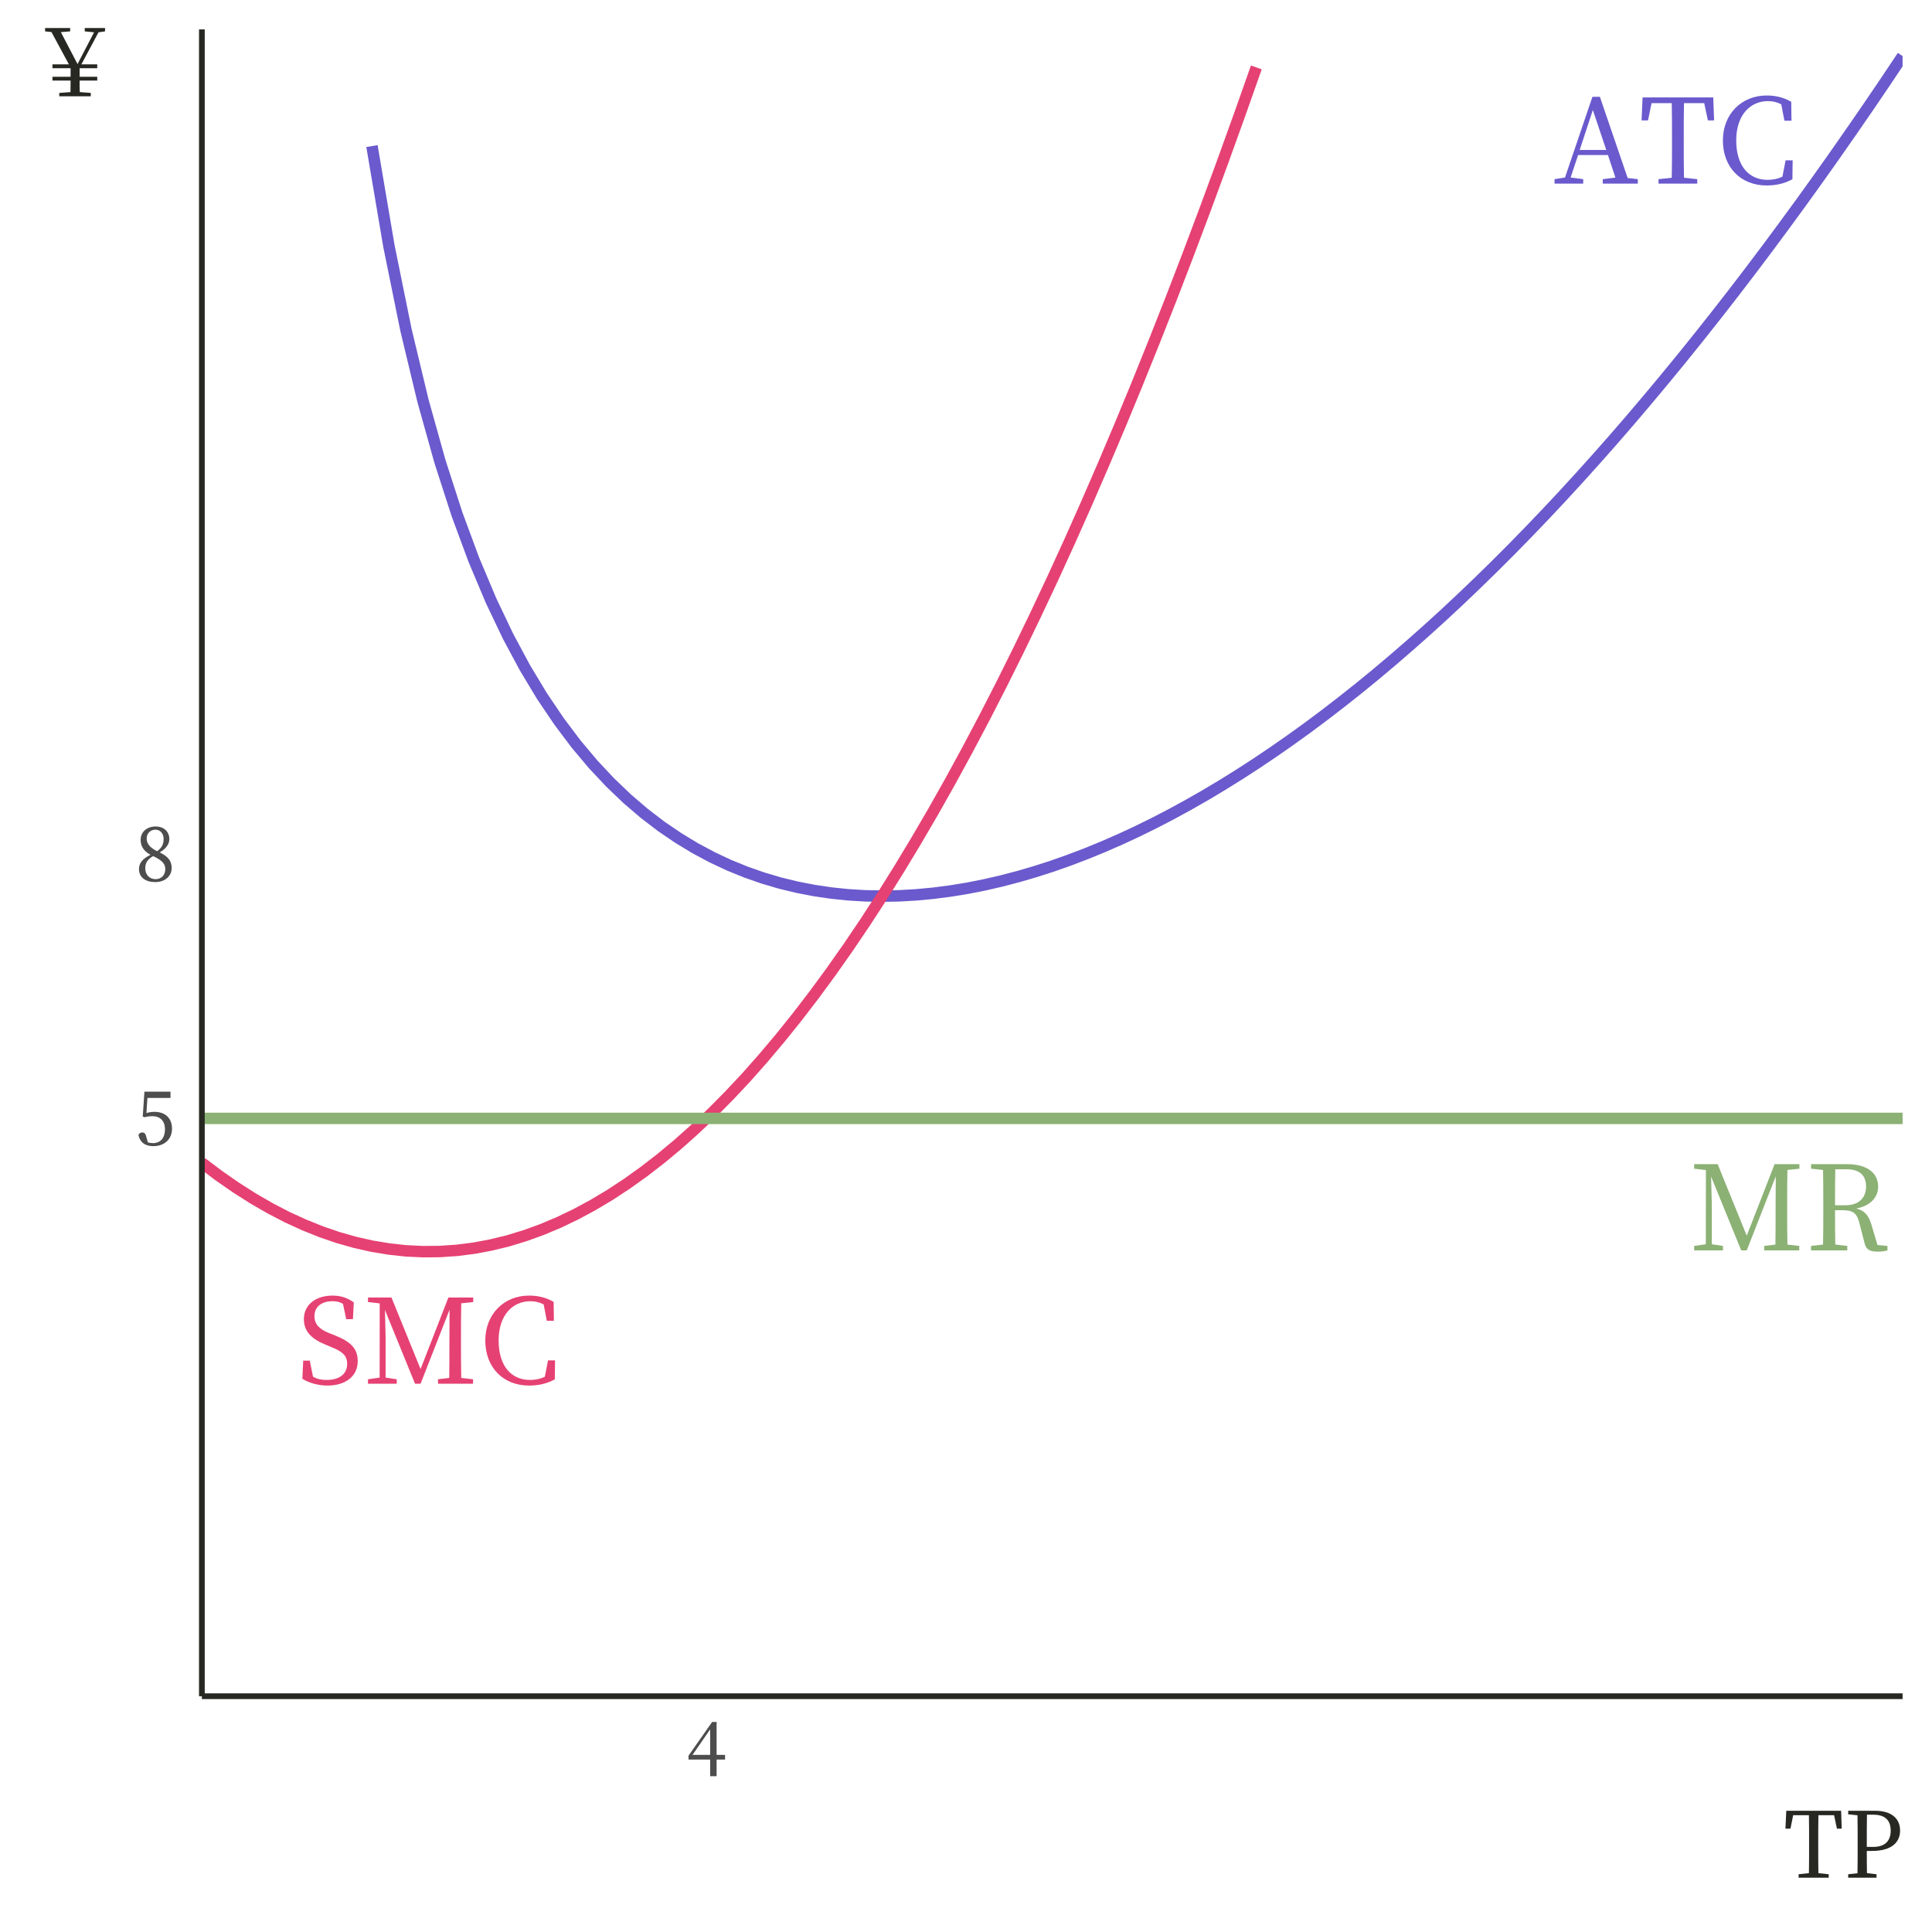
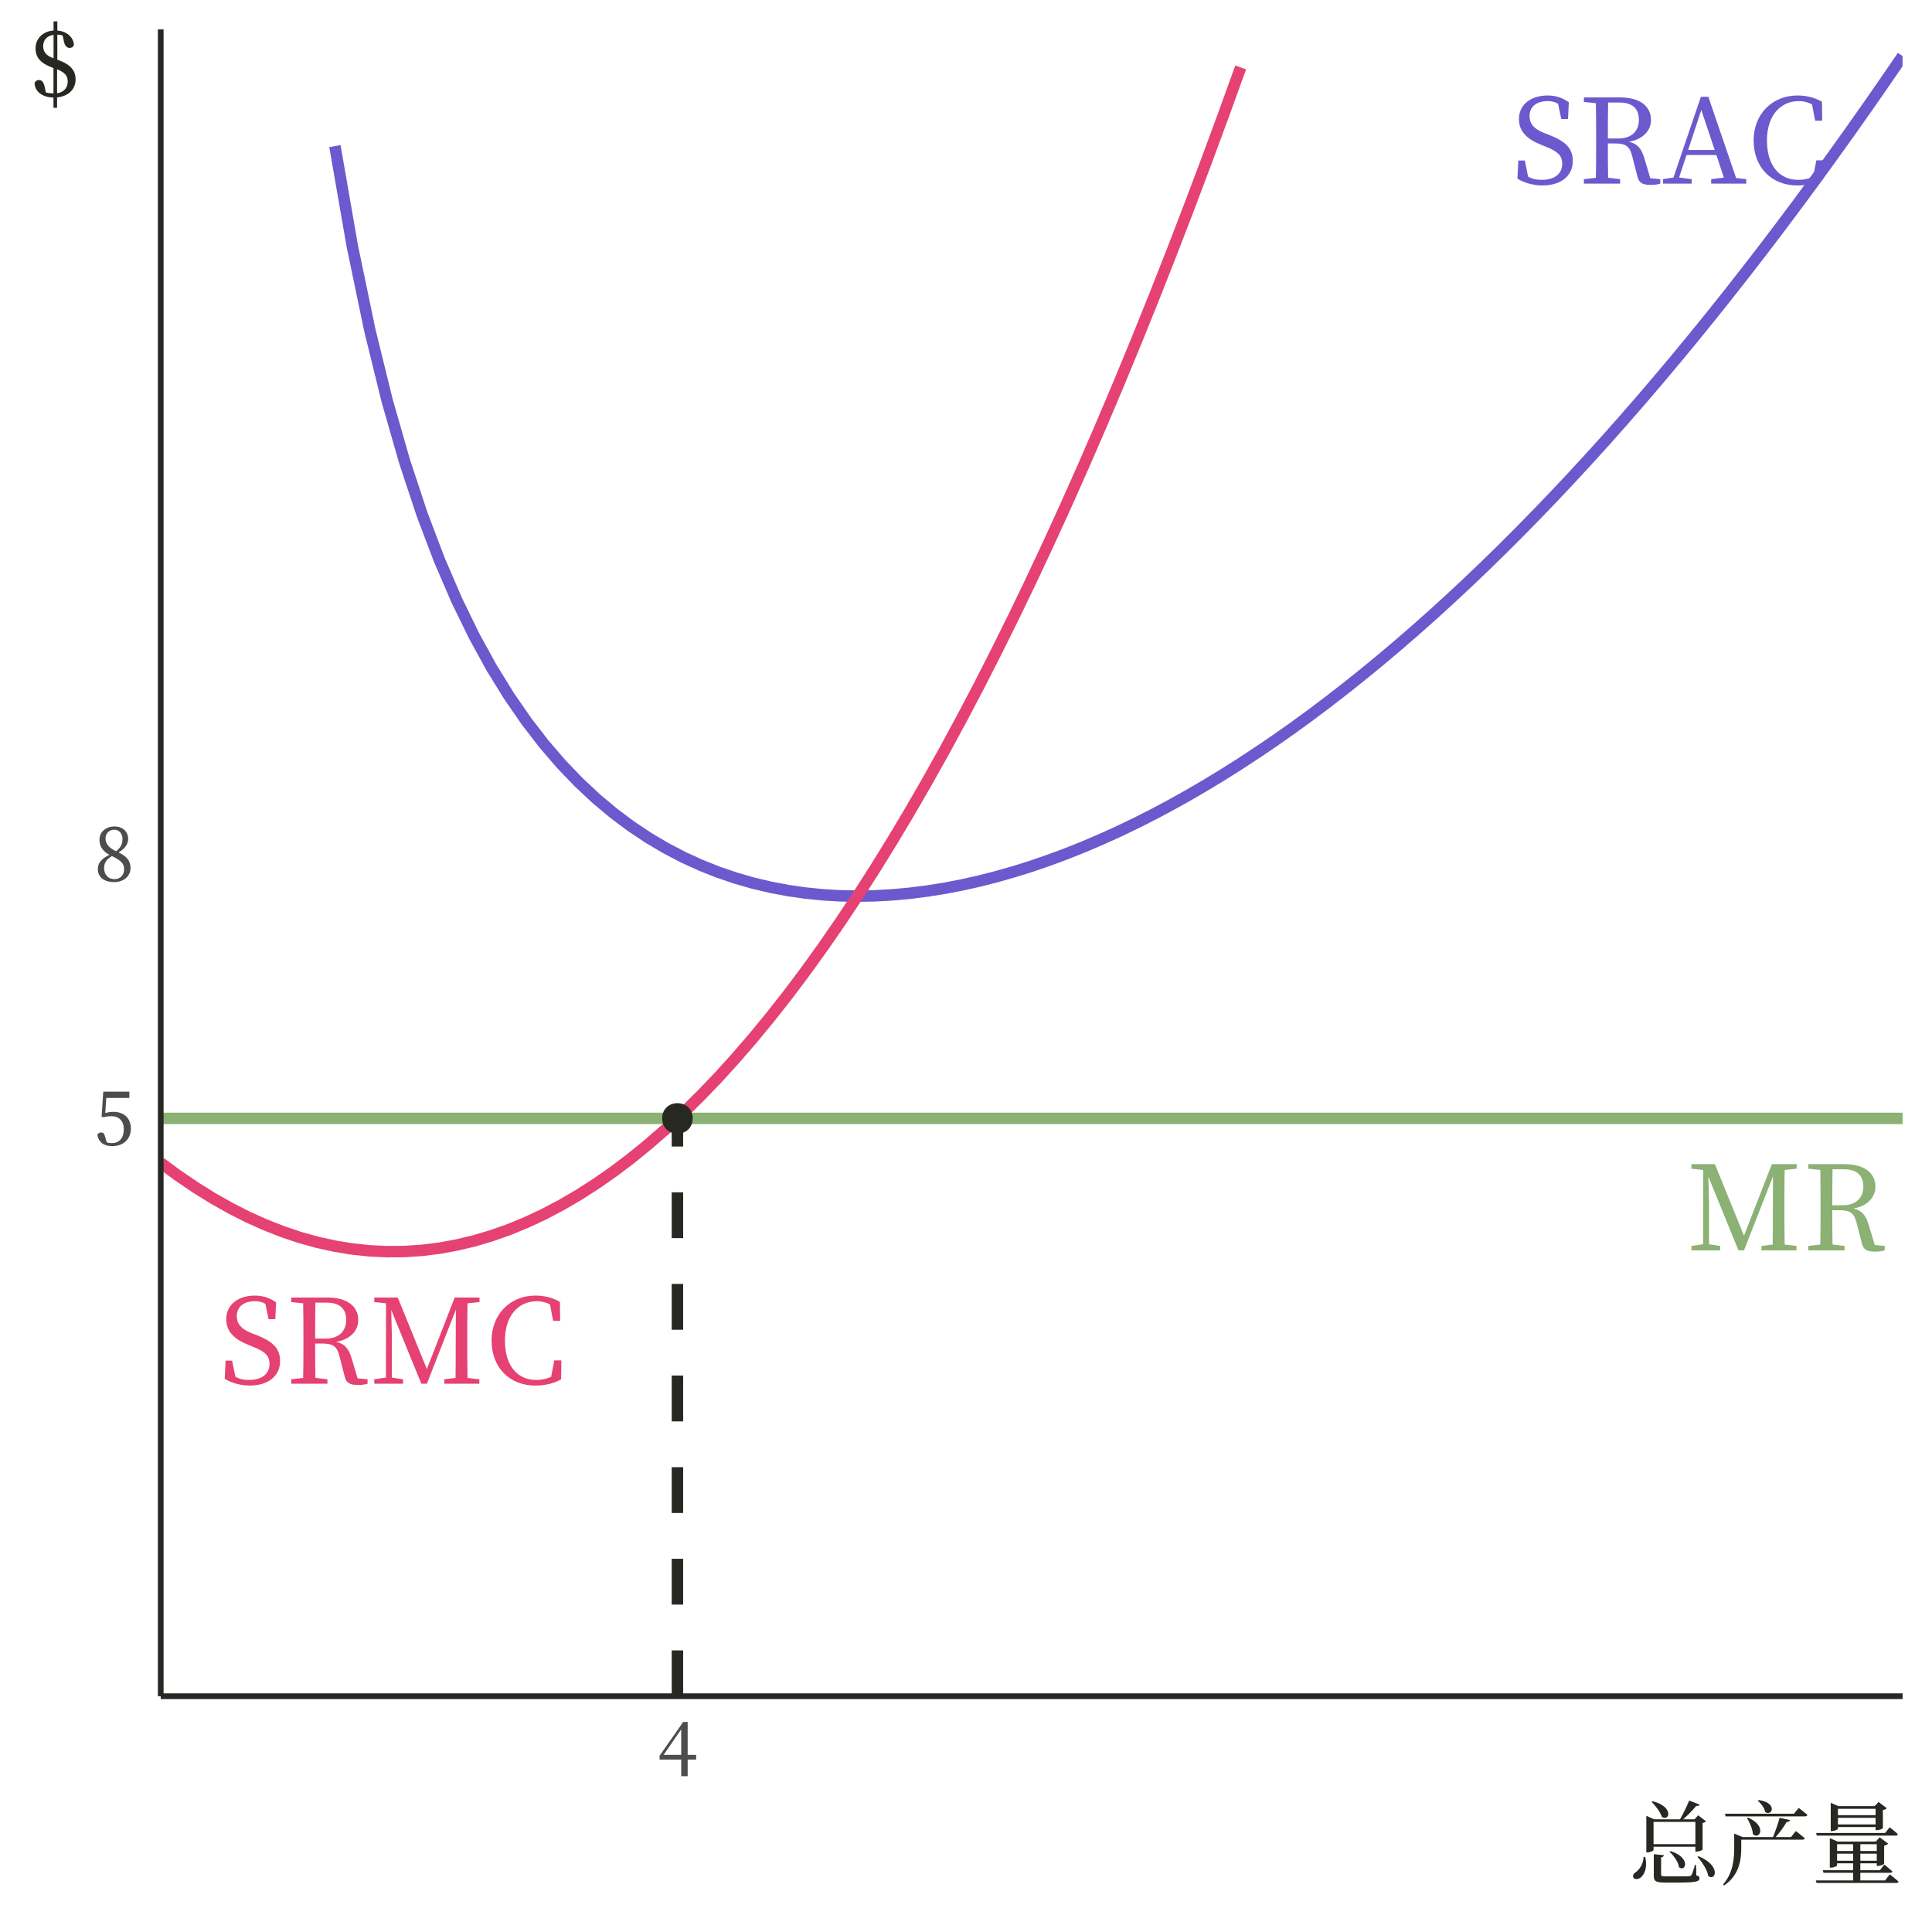
<svg xmlns="http://www.w3.org/2000/svg" xmlns:xlink="http://www.w3.org/1999/xlink" width="360pt" height="360pt" viewBox="0 0 360 360" version="1.1">
  <defs>
    <g>
      <symbol overflow="visible" id="glyph0-0">
        <path style="stroke:none;" d="M 2.188 2.625 L 19.719 2.625 L 19.719 -19.281 L 2.188 -19.281 Z M 10.953 -9.219 L 3.984 -18.188 L 17.922 -18.188 Z M 11.656 -8.328 L 18.625 -17.281 L 18.625 0.641 Z M 3.984 1.531 L 10.953 -7.422 L 17.922 1.531 Z M 3.281 -17.281 L 10.25 -8.328 L 3.281 0.641 Z M 3.281 -17.281 " />
      </symbol>
      <symbol overflow="visible" id="glyph0-1">
+         <path style="stroke:none;" d="M 6 -9.438 C 4.266 -10.125 3.281 -11.047 3.281 -12.578 C 3.281 -14.422 4.703 -15.375 6.641 -15.375 C 7.375 -15.375 7.969 -15.25 8.594 -14.891 L 9.203 -12.031 L 10.453 -12.031 L 10.609 -15.156 C 9.547 -15.922 8.281 -16.422 6.656 -16.422 C 3.641 -16.422 1.312 -14.812 1.312 -12.031 C 1.312 -9.609 2.953 -8.234 5.453 -7.234 L 6.359 -6.859 C 8.5 -6 9.375 -5.25 9.375 -3.703 C 9.375 -1.75 7.859 -0.703 5.547 -0.703 C 4.516 -0.703 3.797 -0.875 3.016 -1.297 L 2.406 -4.297 L 1.188 -4.297 L 1.031 -0.922 C 2.125 -0.219 3.875 0.344 5.703 0.344 C 9.031 0.344 11.344 -1.359 11.344 -4.203 C 11.344 -6.469 10.172 -7.797 6.969 -9.062 Z M 6 -9.438 " />
+       </symbol>
+       <symbol overflow="visible" id="glyph0-2">
+         <path style="stroke:none;" d="M 5.547 -8.406 C 5.547 -10.891 5.547 -12.984 5.594 -15.109 L 7.672 -15.109 C 10.188 -15.109 11.328 -13.938 11.328 -11.875 C 11.328 -9.875 10.062 -8.406 7.484 -8.406 Z M 13.453 -1 L 12.328 -4.781 C 11.781 -6.609 10.969 -7.469 9.469 -7.797 C 12.203 -8.281 13.578 -9.969 13.578 -11.844 C 13.578 -14.5 11.438 -16.062 7.797 -16.062 L 1.078 -16.062 L 1.078 -15.219 L 3.312 -14.984 C 3.359 -12.875 3.359 -10.75 3.359 -8.609 L 3.359 -7.422 C 3.359 -5.281 3.359 -3.172 3.312 -1.078 L 1.078 -0.828 L 1.078 0 L 7.828 0 L 7.828 -0.828 L 5.594 -1.094 C 5.547 -3.156 5.547 -5.25 5.547 -7.484 L 6.812 -7.484 C 8.812 -7.484 9.594 -7.047 10.078 -5.109 L 11.062 -1.297 C 11.328 -0.172 12 0.234 13.5 0.234 C 14.234 0.234 14.859 0.156 15.312 0 L 15.312 -0.828 Z M 13.453 -1 " />
+       </symbol>
+       <symbol overflow="visible" id="glyph0-3">
        <path style="stroke:none;" d="M 4.859 -6.266 L 7.312 -13.719 L 9.812 -6.266 Z M 13.797 -1.047 L 8.625 -16.172 L 7.234 -16.172 L 2.125 -1.141 L 0.172 -0.828 L 0.172 0 L 5.516 0 L 5.516 -0.828 L 3.172 -1.141 L 4.562 -5.328 L 10.125 -5.328 L 11.516 -1.125 L 9.156 -0.828 L 9.156 0 L 15.688 0 L 15.688 -0.828 Z M 13.797 -1.047 " />
      </symbol>
-       <symbol overflow="visible" id="glyph0-2">
-         <path style="stroke:none;" d="M 12.156 -15 L 12.844 -11.781 L 14 -11.781 L 13.844 -16.062 L 0.672 -16.062 L 0.484 -11.781 L 1.688 -11.781 L 2.344 -15 L 6.109 -15 C 6.156 -12.906 6.156 -10.75 6.156 -8.609 L 6.156 -7.422 C 6.156 -5.281 6.156 -3.172 6.109 -1.094 L 3.641 -0.828 L 3.641 0 L 10.859 0 L 10.859 -0.828 L 8.391 -1.094 C 8.344 -3.203 8.344 -5.328 8.344 -7.422 L 8.344 -8.609 C 8.344 -10.75 8.344 -12.906 8.391 -15 Z M 12.156 -15 " />
-       </symbol>
-       <symbol overflow="visible" id="glyph0-3">
+       <symbol overflow="visible" id="glyph0-4">
        <path style="stroke:none;" d="M 12.844 -4.344 L 12.25 -1.297 C 11.328 -0.859 10.391 -0.703 9.484 -0.703 C 6.047 -0.703 3.641 -3.234 3.641 -8.047 C 3.641 -12.812 6.266 -15.375 9.578 -15.375 C 10.391 -15.375 11.188 -15.203 12.031 -14.781 L 12.625 -11.719 L 13.938 -11.719 L 13.891 -15.25 C 12.312 -16.172 10.688 -16.422 9.312 -16.422 C 4.625 -16.422 1.156 -12.953 1.156 -8.047 C 1.156 -3.047 4.469 0.344 9.312 0.344 C 11.016 0.344 12.625 0 14.109 -0.812 L 14.156 -4.344 Z M 12.844 -4.344 " />
-       </symbol>
-       <symbol overflow="visible" id="glyph0-4">
-         <path style="stroke:none;" d="M 6 -9.438 C 4.266 -10.125 3.281 -11.047 3.281 -12.578 C 3.281 -14.422 4.703 -15.375 6.641 -15.375 C 7.375 -15.375 7.969 -15.25 8.594 -14.891 L 9.203 -12.031 L 10.453 -12.031 L 10.609 -15.156 C 9.547 -15.922 8.281 -16.422 6.656 -16.422 C 3.641 -16.422 1.312 -14.812 1.312 -12.031 C 1.312 -9.609 2.953 -8.234 5.453 -7.234 L 6.359 -6.859 C 8.5 -6 9.375 -5.25 9.375 -3.703 C 9.375 -1.75 7.859 -0.703 5.547 -0.703 C 4.516 -0.703 3.797 -0.875 3.016 -1.297 L 2.406 -4.297 L 1.188 -4.297 L 1.031 -0.922 C 2.125 -0.219 3.875 0.344 5.703 0.344 C 9.031 0.344 11.344 -1.359 11.344 -4.203 C 11.344 -6.469 10.172 -7.797 6.969 -9.062 Z M 6 -9.438 " />
      </symbol>
      <symbol overflow="visible" id="glyph0-5">
        <path style="stroke:none;" d="M 20.531 -15.219 L 20.531 -16.062 L 15.906 -16.062 L 10.719 -2.734 L 5.297 -16.062 L 0.922 -16.062 L 0.922 -15.219 L 3.109 -14.969 L 3.094 -1.141 L 0.922 -0.828 L 0.922 0 L 6.281 0 L 6.281 -0.828 L 4.203 -1.141 L 4.203 -8.734 C 4.203 -8.844 4.125 -11.656 4.078 -13.75 L 9.688 0 L 10.719 0 L 16.125 -13.797 L 16.094 -7.359 C 16.094 -5.25 16.094 -3.156 16.062 -1.078 L 13.969 -0.828 L 13.969 0 L 20.5 0 L 20.5 -0.828 L 18.297 -1.078 C 18.25 -3.203 18.25 -5.328 18.25 -7.422 L 18.25 -8.609 C 18.25 -10.75 18.25 -12.906 18.297 -14.984 Z M 20.531 -15.219 " />
-       </symbol>
-       <symbol overflow="visible" id="glyph0-6">
-         <path style="stroke:none;" d="M 5.547 -8.406 C 5.547 -10.891 5.547 -12.984 5.594 -15.109 L 7.672 -15.109 C 10.188 -15.109 11.328 -13.938 11.328 -11.875 C 11.328 -9.875 10.062 -8.406 7.484 -8.406 Z M 13.453 -1 L 12.328 -4.781 C 11.781 -6.609 10.969 -7.469 9.469 -7.797 C 12.203 -8.281 13.578 -9.969 13.578 -11.844 C 13.578 -14.5 11.438 -16.062 7.797 -16.062 L 1.078 -16.062 L 1.078 -15.219 L 3.312 -14.984 C 3.359 -12.875 3.359 -10.75 3.359 -8.609 L 3.359 -7.422 C 3.359 -5.281 3.359 -3.172 3.312 -1.078 L 1.078 -0.828 L 1.078 0 L 7.828 0 L 7.828 -0.828 L 5.594 -1.094 C 5.547 -3.156 5.547 -5.25 5.547 -7.484 L 6.812 -7.484 C 8.812 -7.484 9.594 -7.047 10.078 -5.109 L 11.062 -1.297 C 11.328 -0.172 12 0.234 13.5 0.234 C 14.234 0.234 14.859 0.156 15.312 0 L 15.312 -0.828 Z M 13.453 -1 " />
      </symbol>
      <symbol overflow="visible" id="glyph1-0">
        <path style="stroke:none;" d="M 1.359 1.625 L 12.234 1.625 L 12.234 -11.969 L 1.359 -11.969 Z M 6.797 -5.719 L 2.469 -11.281 L 11.125 -11.281 Z M 7.234 -5.172 L 11.547 -10.719 L 11.547 0.391 Z M 2.469 0.953 L 6.797 -4.609 L 11.125 0.953 Z M 2.031 -10.719 L 6.359 -5.172 L 2.031 0.391 Z M 2.031 -10.719 " />
      </symbol>
      <symbol overflow="visible" id="glyph1-1">
        <path style="stroke:none;" d="M 2.25 -8.797 L 6.547 -8.797 L 6.547 -9.969 L 1.688 -9.969 L 1.375 -5.312 L 1.75 -5.203 C 2.234 -5.344 2.719 -5.391 3.188 -5.391 C 4.609 -5.391 5.516 -4.531 5.516 -2.953 C 5.516 -1.391 4.719 -0.375 3.266 -0.375 C 2.938 -0.375 2.641 -0.422 2.328 -0.516 L 2.078 -1.406 C 1.906 -2.141 1.719 -2.359 1.281 -2.359 C 0.953 -2.359 0.688 -2.188 0.578 -1.875 C 0.875 -0.5 1.828 0.188 3.344 0.188 C 5.453 0.188 6.828 -1.125 6.828 -3.078 C 6.828 -5.078 5.5 -6.203 3.578 -6.203 C 3.031 -6.203 2.562 -6.125 2.062 -5.984 Z M 2.25 -8.797 " />
      </symbol>
      <symbol overflow="visible" id="glyph1-2">
        <path style="stroke:none;" d="M 3.766 -0.359 C 2.625 -0.359 1.844 -1.188 1.844 -2.391 C 1.844 -3.438 2.312 -4.047 3.297 -4.656 C 5.047 -3.844 5.578 -3.172 5.578 -2.25 C 5.578 -1.125 4.859 -0.359 3.766 -0.359 Z M 2.109 -7.969 C 2.109 -8.953 2.875 -9.578 3.734 -9.578 C 4.703 -9.578 5.266 -8.766 5.266 -7.875 C 5.266 -6.875 4.953 -6.234 4.062 -5.562 C 2.5 -6.328 2.109 -7.125 2.109 -7.969 Z M 4.531 -5.344 C 5.906 -6.125 6.328 -7.062 6.328 -7.844 C 6.328 -9.188 5.344 -10.172 3.766 -10.172 C 2.219 -10.172 0.984 -9.219 0.984 -7.688 C 0.984 -6.531 1.516 -5.609 2.828 -4.891 C 1.406 -4.219 0.672 -3.391 0.672 -2.25 C 0.672 -0.672 1.906 0.188 3.719 0.188 C 5.484 0.188 6.766 -0.891 6.766 -2.453 C 6.766 -3.781 6.062 -4.594 4.531 -5.344 Z M 4.531 -5.344 " />
      </symbol>
      <symbol overflow="visible" id="glyph1-3">
        <path style="stroke:none;" d="M 1.156 -3.969 L 4.438 -8.719 L 4.438 -3.969 Z M 7.219 -3.969 L 5.641 -3.969 L 5.641 -10.109 L 4.812 -10.109 L 0.406 -3.812 L 0.406 -3.094 L 4.438 -3.094 L 4.438 0 L 5.641 0 L 5.641 -3.094 L 7.219 -3.094 Z M 7.219 -3.969 " />
      </symbol>
      <symbol overflow="visible" id="glyph2-0">
        <path style="stroke:none;" d="M 1.703 2.047 L 15.297 2.047 L 15.297 -14.953 L 1.703 -14.953 Z M 8.5 -7.156 L 3.094 -14.109 L 13.906 -14.109 Z M 9.047 -6.453 L 14.453 -13.406 L 14.453 0.5 Z M 3.094 1.188 L 8.5 -5.766 L 13.906 1.188 Z M 2.547 -13.406 L 7.953 -6.453 L 2.547 0.5 Z M 2.547 -13.406 " />
      </symbol>
      <symbol overflow="visible" id="glyph2-1">
-         <path style="stroke:none;" d="M 9.438 -11.641 L 9.969 -9.141 L 10.859 -9.141 L 10.75 -12.469 L 0.531 -12.469 L 0.375 -9.141 L 1.312 -9.141 L 1.812 -11.641 L 4.75 -11.641 C 4.781 -10.016 4.781 -8.344 4.781 -6.688 L 4.781 -5.766 C 4.781 -4.094 4.781 -2.469 4.75 -0.844 L 2.828 -0.641 L 2.828 0 L 8.438 0 L 8.438 -0.641 L 6.516 -0.844 C 6.484 -2.484 6.484 -4.125 6.484 -5.766 L 6.484 -6.688 C 6.484 -8.344 6.484 -10.016 6.516 -11.641 Z M 9.438 -11.641 " />
+         <path style="stroke:none;" d="M 4.234 -14.125 C 4.969 -13.406 5.859 -12.234 6.141 -11.328 C 7.516 -10.406 8.531 -13.172 4.406 -14.25 Z M 2.734 -3.875 C 2.719 -2.625 1.969 -1.484 1.281 -1.031 C 0.906 -0.797 0.656 -0.406 0.828 -0.031 C 1.047 0.359 1.703 0.328 2.141 0.016 C 2.844 -0.516 3.547 -1.859 3.031 -3.859 Z M 12.391 -10.391 L 12.391 -6.25 L 4.594 -6.25 L 4.594 -10.391 Z M 12.391 -5.766 L 12.391 -4.859 L 12.594 -4.859 C 13.062 -4.859 13.719 -5.141 13.734 -5.234 L 13.734 -10.188 C 14.047 -10.25 14.281 -10.391 14.375 -10.5 L 12.906 -11.625 L 12.219 -10.875 L 10.094 -10.875 C 11.016 -11.656 11.938 -12.641 12.547 -13.375 C 12.906 -13.328 13.109 -13.438 13.188 -13.609 L 11.234 -14.375 C 10.828 -13.344 10.109 -11.906 9.531 -10.875 L 4.703 -10.875 L 3.25 -11.531 L 3.25 -4.719 L 3.453 -4.719 C 4 -4.719 4.594 -5.016 4.594 -5.156 L 4.594 -5.766 Z M 7.578 -4.828 C 8.344 -4.125 9.219 -2.938 9.344 -1.938 C 10.594 -0.984 11.625 -3.734 7.766 -4.953 Z M 12.516 -2.375 L 12.312 -2.375 C 12.047 -1.484 11.844 -0.781 11.672 -0.516 C 11.578 -0.359 11.484 -0.312 11.25 -0.281 C 10.969 -0.25 10.172 -0.25 9.188 -0.25 L 6.875 -0.25 C 6.094 -0.25 6 -0.328 6 -0.578 L 6 -3.781 C 6.328 -3.828 6.5 -3.984 6.531 -4.188 L 4.641 -4.375 L 4.641 -0.359 C 4.641 0.656 5 0.906 6.719 0.906 L 9.094 0.906 C 12.5 0.906 13.156 0.734 13.156 0.109 C 13.156 -0.156 13.031 -0.312 12.562 -0.438 Z M 12.781 -3.875 C 13.609 -2.969 14.594 -1.484 14.797 -0.312 C 16.172 0.734 17.25 -2.25 12.969 -4 Z M 12.781 -3.875 " />
      </symbol>
      <symbol overflow="visible" id="glyph2-2">
-         <path style="stroke:none;" d="M 5.531 -11.734 C 7.75 -11.734 8.75 -10.656 8.75 -8.766 C 8.75 -6.969 7.812 -5.734 5.484 -5.734 L 4.297 -5.734 L 4.297 -6.688 C 4.297 -8.375 4.297 -10.078 4.328 -11.734 Z M 5.281 -4.984 C 9.047 -4.984 10.5 -6.703 10.5 -8.766 C 10.5 -10.984 8.953 -12.469 5.828 -12.469 L 0.828 -12.469 L 0.828 -11.812 L 2.562 -11.625 C 2.594 -10 2.594 -8.344 2.594 -6.688 L 2.594 -5.766 C 2.594 -4.094 2.594 -2.469 2.562 -0.828 L 0.828 -0.641 L 0.828 0 L 6.109 0 L 6.109 -0.641 L 4.328 -0.844 C 4.297 -2.266 4.297 -3.609 4.297 -4.984 Z M 5.281 -4.984 " />
+         <path style="stroke:none;" d="M 7.016 -14.344 C 7.609 -13.859 8.266 -12.984 8.391 -12.234 C 9.703 -11.344 10.797 -13.969 7.172 -14.469 Z M 13.203 -7.562 L 10.344 -7.562 C 11.125 -8.453 11.922 -9.531 12.391 -10.375 C 12.766 -10.375 12.969 -10.516 13.016 -10.734 L 11.078 -11.156 C 10.797 -10.094 10.312 -8.672 9.844 -7.562 L 4.203 -7.562 L 2.625 -8.219 L 2.625 -5.578 C 2.625 -3.391 2.375 -0.828 0.547 1.266 L 0.75 1.438 C 3.672 -0.516 3.938 -3.547 3.938 -5.594 L 3.938 -7.078 L 15.312 -7.078 C 15.531 -7.078 15.719 -7.156 15.781 -7.344 C 15.141 -7.906 14.109 -8.688 14.109 -8.688 Z M 5.016 -11.125 C 5.484 -10.297 6.047 -9.094 6.109 -8.109 C 7.375 -6.969 8.812 -9.641 5.172 -11.203 Z M 13.766 -11.922 L 0.891 -11.922 L 1.031 -11.422 L 15.812 -11.422 C 16.047 -11.422 16.219 -11.516 16.266 -11.703 C 15.641 -12.25 14.641 -13 14.641 -13 Z M 13.766 -11.922 " />
      </symbol>
      <symbol overflow="visible" id="glyph2-3">
-         <path style="stroke:none;" d="M 14.094 -12.094 L 14.094 -12.719 L 10.312 -12.719 L 10.312 -12.094 L 12.047 -11.922 L 8.969 -6 L 5.859 -11.953 L 7.594 -12.094 L 7.594 -12.719 L 2.922 -12.719 L 2.922 -12.094 L 4.109 -11.969 L 7.359 -5.953 L 4.297 -5.953 L 4.297 -5.234 L 7.672 -5.234 L 7.672 -3.641 L 4.297 -3.641 L 4.297 -2.922 L 7.672 -2.922 C 7.672 -2.172 7.672 -1.672 7.656 -0.781 L 5.562 -0.625 L 5.562 0 L 11.438 0 L 11.438 -0.625 L 9.391 -0.781 C 9.344 -1.656 9.344 -2.172 9.359 -2.922 L 12.641 -2.922 L 12.641 -3.641 L 9.359 -3.641 L 9.359 -5.234 L 12.641 -5.234 L 12.641 -5.953 L 9.688 -5.953 L 12.875 -11.922 Z M 14.094 -12.094 " />
+         <path style="stroke:none;" d="M 11.969 -12.828 L 11.969 -11.656 L 4.953 -11.656 L 4.953 -12.828 Z M 4.953 -9.922 L 4.953 -11.156 L 11.969 -11.156 L 11.969 -9.922 Z M 4.953 -9.438 L 11.969 -9.438 L 11.969 -8.844 L 12.188 -8.844 C 12.625 -8.844 13.312 -9.109 13.328 -9.234 L 13.328 -12.594 C 13.672 -12.672 13.938 -12.797 14.062 -12.938 L 12.516 -14.109 L 11.797 -13.328 L 5.047 -13.328 L 3.609 -13.953 L 3.609 -8.688 L 3.797 -8.688 C 4.328 -8.688 4.953 -9 4.953 -9.109 Z M 15.688 -7.844 C 15.922 -7.844 16.078 -7.922 16.109 -8.109 C 15.562 -8.656 14.594 -9.391 14.594 -9.391 L 13.75 -8.328 L 0.891 -8.328 L 1.016 -7.844 Z M 4.797 -3.156 L 4.797 -4.469 L 7.781 -4.469 L 7.781 -3.156 Z M 7.781 -6.234 L 7.781 -4.969 L 4.797 -4.969 L 4.797 -6.234 Z M 12.188 -6.234 L 12.188 -4.969 L 9.125 -4.969 L 9.125 -6.234 Z M 9.125 -3.156 L 9.125 -4.469 L 12.188 -4.469 L 12.188 -3.156 Z M 13.734 0.516 L 9.125 0.516 L 9.125 -0.906 L 14.656 -0.906 C 14.891 -0.906 15.062 -0.969 15.109 -1.156 C 14.531 -1.703 13.594 -2.438 13.594 -2.438 L 12.766 -1.391 L 9.125 -1.391 L 9.125 -2.672 L 12.188 -2.672 L 12.188 -2.188 L 12.406 -2.188 C 12.828 -2.188 13.547 -2.484 13.562 -2.578 L 13.562 -5.969 C 13.906 -6.031 14.188 -6.188 14.312 -6.344 L 12.719 -7.531 L 12.016 -6.734 L 4.891 -6.734 L 3.438 -7.359 L 3.438 -1.875 L 3.625 -1.875 C 4.203 -1.875 4.797 -2.156 4.797 -2.297 L 4.797 -2.672 L 7.781 -2.672 L 7.781 -1.391 L 2.125 -1.391 L 2.266 -0.906 L 7.781 -0.906 L 7.781 0.516 L 0.828 0.516 L 0.969 0.984 L 15.812 0.984 C 16.047 0.984 16.219 0.906 16.25 0.734 C 15.641 0.172 14.609 -0.625 14.609 -0.625 Z M 13.734 0.516 " />
+       </symbol>
+       <symbol overflow="visible" id="glyph2-4">
+         <path style="stroke:none;" d="M 5.156 -5.031 C 6.562 -4.453 7.141 -3.875 7.141 -2.75 C 7.141 -1.547 6.359 -0.734 5.156 -0.562 Z M 4.5 -7.078 C 3.25 -7.516 2.562 -8.188 2.562 -9.328 C 2.562 -10.562 3.359 -11.281 4.5 -11.453 Z M 5.203 -6.812 L 5.203 -11.484 C 5.531 -11.469 5.844 -11.422 6.188 -11.344 L 6.438 -10.172 C 6.641 -9.25 7.109 -9.016 7.5 -9.016 C 7.875 -9.016 8.172 -9.203 8.297 -9.594 C 8.172 -11.078 6.906 -12.125 5.203 -12.25 L 5.203 -13.953 L 4.5 -13.953 L 4.5 -12.25 C 2.531 -12.125 1.141 -10.75 1.141 -8.938 C 1.141 -7.109 2.25 -6.109 4.188 -5.375 L 4.484 -5.266 L 4.484 -0.531 C 4.016 -0.547 3.531 -0.594 3.062 -0.719 L 2.812 -1.891 C 2.594 -2.781 2.203 -3.031 1.766 -3.031 C 1.375 -3.031 1.125 -2.828 0.953 -2.438 C 1.047 -0.828 2.484 0.219 4.484 0.234 L 4.484 2.141 L 5.156 2.141 L 5.156 0.203 C 7.281 0 8.609 -1.312 8.609 -3.141 C 8.609 -4.672 7.844 -5.859 5.328 -6.781 Z M 5.203 -6.812 " />
      </symbol>
    </g>
    <clipPath id="clip1">
-       <path d="M 68 9 L 354.52 9 L 354.52 169 L 68 169 Z M 68 9 " />
+       <path d="M 61 9 L 354.52 9 L 354.52 169 L 61 169 Z M 61 9 " />
    </clipPath>
    <clipPath id="clip2">
-       <path d="M 37.617 11 L 236 11 L 236 235 L 37.617 235 Z M 37.617 11 " />
+       <path d="M 29.949 11 L 233 11 L 233 235 L 29.949 235 Z M 29.949 11 " />
    </clipPath>
    <clipPath id="clip3">
-       <path d="M 37.617 207 L 354.52 207 L 354.52 210 L 37.617 210 Z M 37.617 207 " />
+       <path d="M 29.949 207 L 354.52 207 L 354.52 210 L 29.949 210 Z M 29.949 207 " />
+     </clipPath>
+     <clipPath id="clip4">
+       <path d="M 125 207 L 128 207 L 128 316.066 L 125 316.066 Z M 125 207 " />
    </clipPath>
  </defs>
-   <g id="surface20224">
+   <g id="surface364">
    <rect x="0" y="0" width="360" height="360" style="fill:rgb(100%,100%,100%);fill-opacity:1;stroke:none;" />
    <g clip-path="url(#clip1)" clip-rule="nonzero">
-       <path style="fill:none;stroke-width:2.134;stroke-linecap:butt;stroke-linejoin:round;stroke:rgb(41.569%,35.294%,80.392%);stroke-opacity:1;stroke-miterlimit:10;" d="M 69.309 27.219 L 72.477 45.883 L 75.645 61.469 L 78.816 74.676 L 81.984 86 L 85.152 95.809 L 88.32 104.371 L 91.492 111.895 L 94.66 118.547 L 97.828 124.453 L 100.996 129.715 L 104.168 134.414 L 107.336 138.625 L 110.504 142.398 L 113.676 145.781 L 116.844 148.816 L 120.012 151.531 L 123.18 153.961 L 126.352 156.121 L 129.52 158.043 L 132.688 159.738 L 135.855 161.223 L 139.027 162.512 L 142.195 163.617 L 145.363 164.551 L 148.535 165.32 L 151.703 165.934 L 154.871 166.402 L 158.039 166.73 L 161.211 166.922 L 164.379 166.984 L 167.547 166.922 L 170.715 166.742 L 173.887 166.445 L 177.055 166.035 L 180.223 165.52 L 183.395 164.895 L 186.562 164.168 L 189.73 163.34 L 192.898 162.414 L 196.07 161.395 L 199.238 160.277 L 202.406 159.07 L 205.574 157.773 L 208.746 156.387 L 211.914 154.914 L 215.082 153.355 L 218.254 151.711 L 221.422 149.98 L 224.59 148.172 L 227.758 146.277 L 230.93 144.305 L 234.098 142.254 L 237.266 140.121 L 240.434 137.914 L 243.605 135.629 L 246.773 133.266 L 249.941 130.824 L 253.113 128.312 L 256.281 125.723 L 259.449 123.059 L 262.617 120.32 L 265.789 117.512 L 268.957 114.629 L 272.125 111.672 L 275.293 108.645 L 278.465 105.547 L 281.633 102.379 L 284.801 99.137 L 287.973 95.824 L 291.141 92.445 L 294.309 88.992 L 297.477 85.473 L 300.648 81.883 L 303.816 78.223 L 306.984 74.492 L 310.152 70.695 L 313.324 66.832 L 316.492 62.898 L 319.66 58.898 L 322.832 54.828 L 326 50.691 L 329.168 46.488 L 332.336 42.215 L 335.508 37.879 L 338.676 33.473 L 341.844 29 L 345.012 24.461 L 348.184 19.859 L 351.352 15.188 L 354.52 10.449 " />
+       <path style="fill:none;stroke-width:2.134;stroke-linecap:butt;stroke-linejoin:round;stroke:rgb(41.569%,35.294%,80.392%);stroke-opacity:1;stroke-miterlimit:10;" d="M 62.406 27.219 L 65.652 45.883 L 68.898 61.469 L 72.145 74.676 L 75.391 86 L 78.637 95.809 L 81.883 104.371 L 85.129 111.895 L 88.371 118.547 L 91.617 124.453 L 94.863 129.715 L 98.109 134.414 L 101.355 138.625 L 104.602 142.398 L 107.848 145.781 L 111.094 148.816 L 114.34 151.531 L 117.586 153.961 L 120.828 156.121 L 124.074 158.043 L 127.32 159.738 L 130.566 161.223 L 133.812 162.512 L 137.059 163.617 L 140.305 164.551 L 143.551 165.32 L 146.797 165.934 L 150.043 166.402 L 153.285 166.73 L 156.531 166.922 L 159.777 166.984 L 163.023 166.922 L 166.27 166.742 L 169.516 166.445 L 172.762 166.035 L 176.008 165.52 L 179.254 164.895 L 182.5 164.168 L 185.742 163.34 L 188.988 162.414 L 192.234 161.395 L 195.48 160.277 L 198.727 159.07 L 201.973 157.773 L 205.219 156.387 L 208.465 154.914 L 211.711 153.355 L 214.957 151.711 L 218.199 149.98 L 221.445 148.172 L 224.691 146.277 L 227.938 144.305 L 231.184 142.254 L 234.43 140.121 L 237.676 137.914 L 240.922 135.629 L 244.168 133.266 L 247.414 130.824 L 250.656 128.312 L 253.902 125.723 L 257.148 123.059 L 260.395 120.32 L 263.641 117.512 L 266.887 114.629 L 270.133 111.672 L 273.379 108.645 L 276.625 105.547 L 279.871 102.379 L 283.113 99.137 L 286.359 95.824 L 289.605 92.445 L 292.852 88.992 L 296.098 85.473 L 299.344 81.883 L 302.59 78.223 L 305.836 74.492 L 309.082 70.695 L 312.328 66.832 L 315.57 62.898 L 318.816 58.898 L 322.062 54.828 L 325.309 50.691 L 328.555 46.488 L 331.801 42.215 L 335.047 37.879 L 338.293 33.473 L 341.539 29 L 344.785 24.461 L 348.027 19.859 L 351.273 15.188 L 354.52 10.449 " />
    </g>
    <g style="fill:rgb(41.569%,35.294%,80.392%);fill-opacity:1;">
-       <use xlink:href="#glyph0-1" x="289.492" y="34.215" />
-       <use xlink:href="#glyph0-2" x="305.398" y="34.215" />
-       <use xlink:href="#glyph0-3" x="319.879" y="34.215" />
+       <use xlink:href="#glyph0-1" x="281.723" y="34.215" />
+       <use xlink:href="#glyph0-2" x="294.057" y="34.215" />
+       <use xlink:href="#glyph0-3" x="309.7" y="34.215" />
+       <use xlink:href="#glyph0-4" x="325.606" y="34.215" />
    </g>
    <g clip-path="url(#clip2)" clip-rule="nonzero">
-       <path style="fill:none;stroke-width:2.134;stroke-linecap:butt;stroke-linejoin:round;stroke:rgb(90.196%,25.49%,45.098%);stroke-opacity:1;stroke-miterlimit:10;" d="M 37.617 216.68 L 40.785 219.07 L 43.957 221.273 L 47.125 223.293 L 50.293 225.125 L 53.461 226.773 L 56.633 228.23 L 59.801 229.504 L 62.969 230.594 L 66.137 231.492 L 69.309 232.207 L 72.477 232.734 L 75.645 233.078 L 78.816 233.23 L 81.984 233.203 L 85.152 232.984 L 88.32 232.582 L 91.492 231.988 L 94.66 231.215 L 97.828 230.25 L 100.996 229.102 L 104.168 227.766 L 107.336 226.246 L 110.504 224.535 L 113.676 222.641 L 116.844 220.559 L 120.012 218.293 L 123.18 215.84 L 126.352 213.199 L 129.52 210.375 L 132.688 207.359 L 135.855 204.16 L 139.027 200.777 L 142.195 197.203 L 145.363 193.445 L 148.535 189.5 L 151.703 185.371 L 154.871 181.055 L 158.039 176.551 L 161.211 171.859 L 164.379 166.984 L 167.547 161.922 L 170.715 156.672 L 173.887 151.238 L 177.055 145.617 L 180.223 139.809 L 183.395 133.812 L 186.562 127.633 L 189.73 121.266 L 192.898 114.711 L 196.07 107.973 L 199.238 101.047 L 202.406 93.934 L 205.574 86.637 L 208.746 79.152 L 211.914 71.48 L 215.082 63.621 L 218.254 55.578 L 221.422 47.348 L 224.59 38.93 L 227.758 30.328 L 230.93 21.535 L 234.098 12.562 " />
+       <path style="fill:none;stroke-width:2.134;stroke-linecap:butt;stroke-linejoin:round;stroke:rgb(90.196%,25.49%,45.098%);stroke-opacity:1;stroke-miterlimit:10;" d="M 29.949 216.68 L 33.195 219.07 L 36.441 221.273 L 39.688 223.293 L 42.934 225.125 L 46.18 226.773 L 49.426 228.23 L 52.672 229.504 L 55.914 230.594 L 59.16 231.492 L 62.406 232.207 L 65.652 232.734 L 68.898 233.078 L 72.145 233.23 L 75.391 233.203 L 78.637 232.984 L 81.883 232.582 L 85.129 231.988 L 88.371 231.215 L 91.617 230.25 L 94.863 229.102 L 98.109 227.766 L 101.355 226.246 L 104.602 224.535 L 107.848 222.641 L 111.094 220.559 L 114.34 218.293 L 117.586 215.84 L 120.828 213.199 L 124.074 210.375 L 127.32 207.359 L 130.566 204.16 L 133.812 200.777 L 137.059 197.203 L 140.305 193.445 L 143.551 189.5 L 146.797 185.371 L 150.043 181.055 L 153.285 176.551 L 156.531 171.859 L 159.777 166.984 L 163.023 161.922 L 166.27 156.672 L 169.516 151.238 L 172.762 145.617 L 176.008 139.809 L 179.254 133.812 L 182.5 127.633 L 185.742 121.266 L 188.988 114.711 L 192.234 107.973 L 195.48 101.047 L 198.727 93.934 L 201.973 86.637 L 205.219 79.152 L 208.465 71.48 L 211.711 63.621 L 214.957 55.578 L 218.199 47.348 L 221.445 38.93 L 224.691 30.328 L 227.938 21.535 L 231.184 12.562 " />
    </g>
    <g style="fill:rgb(90.196%,25.49%,45.098%);fill-opacity:1;">
-       <use xlink:href="#glyph0-4" x="55.312" y="257.836" />
-       <use xlink:href="#glyph0-5" x="67.647" y="257.836" />
-       <use xlink:href="#glyph0-3" x="89.271" y="257.836" />
+       <use xlink:href="#glyph0-1" x="40.844" y="257.836" />
+       <use xlink:href="#glyph0-2" x="53.178" y="257.836" />
+       <use xlink:href="#glyph0-5" x="68.821" y="257.836" />
+       <use xlink:href="#glyph0-4" x="90.445" y="257.836" />
    </g>
    <g clip-path="url(#clip3)" clip-rule="nonzero">
-       <path style="fill:none;stroke-width:2.134;stroke-linecap:butt;stroke-linejoin:round;stroke:rgb(54.51%,69.412%,45.49%);stroke-opacity:1;stroke-miterlimit:10;" d="M 37.617 208.395 L 354.52 208.395 " />
+       <path style="fill:none;stroke-width:2.134;stroke-linecap:butt;stroke-linejoin:round;stroke:rgb(54.51%,69.412%,45.49%);stroke-opacity:1;stroke-miterlimit:10;" d="M 29.949 208.395 L 354.52 208.395 " />
    </g>
    <g style="fill:rgb(54.51%,69.412%,45.49%);fill-opacity:1;">
-       <use xlink:href="#glyph0-5" x="314.762" y="232.988" />
-       <use xlink:href="#glyph0-6" x="336.386" y="232.988" />
+       <use xlink:href="#glyph0-5" x="314.25" y="232.988" />
+       <use xlink:href="#glyph0-2" x="335.874" y="232.988" />
    </g>
-     <path style="fill:none;stroke-width:1.067;stroke-linecap:butt;stroke-linejoin:round;stroke:rgb(15.294%,15.686%,13.333%);stroke-opacity:1;stroke-miterlimit:10;" d="M 37.617 316.066 L 37.617 5.48 " />
+     <path style="fill-rule:nonzero;fill:rgb(15.294%,15.686%,13.333%);fill-opacity:1;stroke-width:0.709;stroke-linecap:round;stroke-linejoin:round;stroke:rgb(15.294%,15.686%,13.333%);stroke-opacity:1;stroke-miterlimit:10;" d="M 128.719 208.395 C 128.719 211.715 123.742 211.715 123.742 208.395 C 123.742 205.078 128.719 205.078 128.719 208.395 " />
+     <g clip-path="url(#clip4)" clip-rule="nonzero">
+       <path style="fill:none;stroke-width:2.134;stroke-linecap:butt;stroke-linejoin:round;stroke:rgb(15.294%,15.686%,13.333%);stroke-opacity:1;stroke-dasharray:8.536,8.536;stroke-miterlimit:10;" d="M 126.23 316.066 L 126.23 208.395 " />
+     </g>
+     <path style="fill:none;stroke-width:1.067;stroke-linecap:butt;stroke-linejoin:round;stroke:rgb(15.294%,15.686%,13.333%);stroke-opacity:1;stroke-miterlimit:10;" d="M 29.949 316.066 L 29.949 5.48 " />
    <g style="fill:rgb(30.196%,30.196%,30.196%);fill-opacity:1;">
-       <use xlink:href="#glyph1-1" x="25.223" y="213.379" />
+       <use xlink:href="#glyph1-1" x="17.555" y="213.379" />
    </g>
    <g style="fill:rgb(30.196%,30.196%,30.196%);fill-opacity:1;">
-       <use xlink:href="#glyph1-2" x="25.223" y="164.176" />
+       <use xlink:href="#glyph1-2" x="17.555" y="164.176" />
    </g>
-     <path style="fill:none;stroke-width:1.067;stroke-linecap:butt;stroke-linejoin:round;stroke:rgb(15.294%,15.686%,13.333%);stroke-opacity:1;stroke-miterlimit:10;" d="M 37.617 316.066 L 354.52 316.066 " />
+     <path style="fill:none;stroke-width:1.067;stroke-linecap:butt;stroke-linejoin:round;stroke:rgb(15.294%,15.686%,13.333%);stroke-opacity:1;stroke-miterlimit:10;" d="M 29.949 316.066 L 354.52 316.066 " />
    <g style="fill:rgb(30.196%,30.196%,30.196%);fill-opacity:1;">
-       <use xlink:href="#glyph1-3" x="127.887" y="330.965" />
+       <use xlink:href="#glyph1-3" x="122.496" y="330.965" />
    </g>
    <g style="fill:rgb(15.294%,15.686%,13.333%);fill-opacity:1;">
-       <use xlink:href="#glyph2-1" x="332.316" y="349.879" />
-       <use xlink:href="#glyph2-2" x="343.553" y="349.879" />
+       <use xlink:href="#glyph2-1" x="303.52" y="349.879" />
+       <use xlink:href="#glyph2-2" x="320.52" y="349.879" />
+       <use xlink:href="#glyph2-3" x="337.52" y="349.879" />
    </g>
    <g style="fill:rgb(15.294%,15.686%,13.333%);fill-opacity:1;">
-       <use xlink:href="#glyph2-3" x="5.48" y="17.941" />
+       <use xlink:href="#glyph2-4" x="5.48" y="17.941" />
    </g>
  </g>
</svg>
